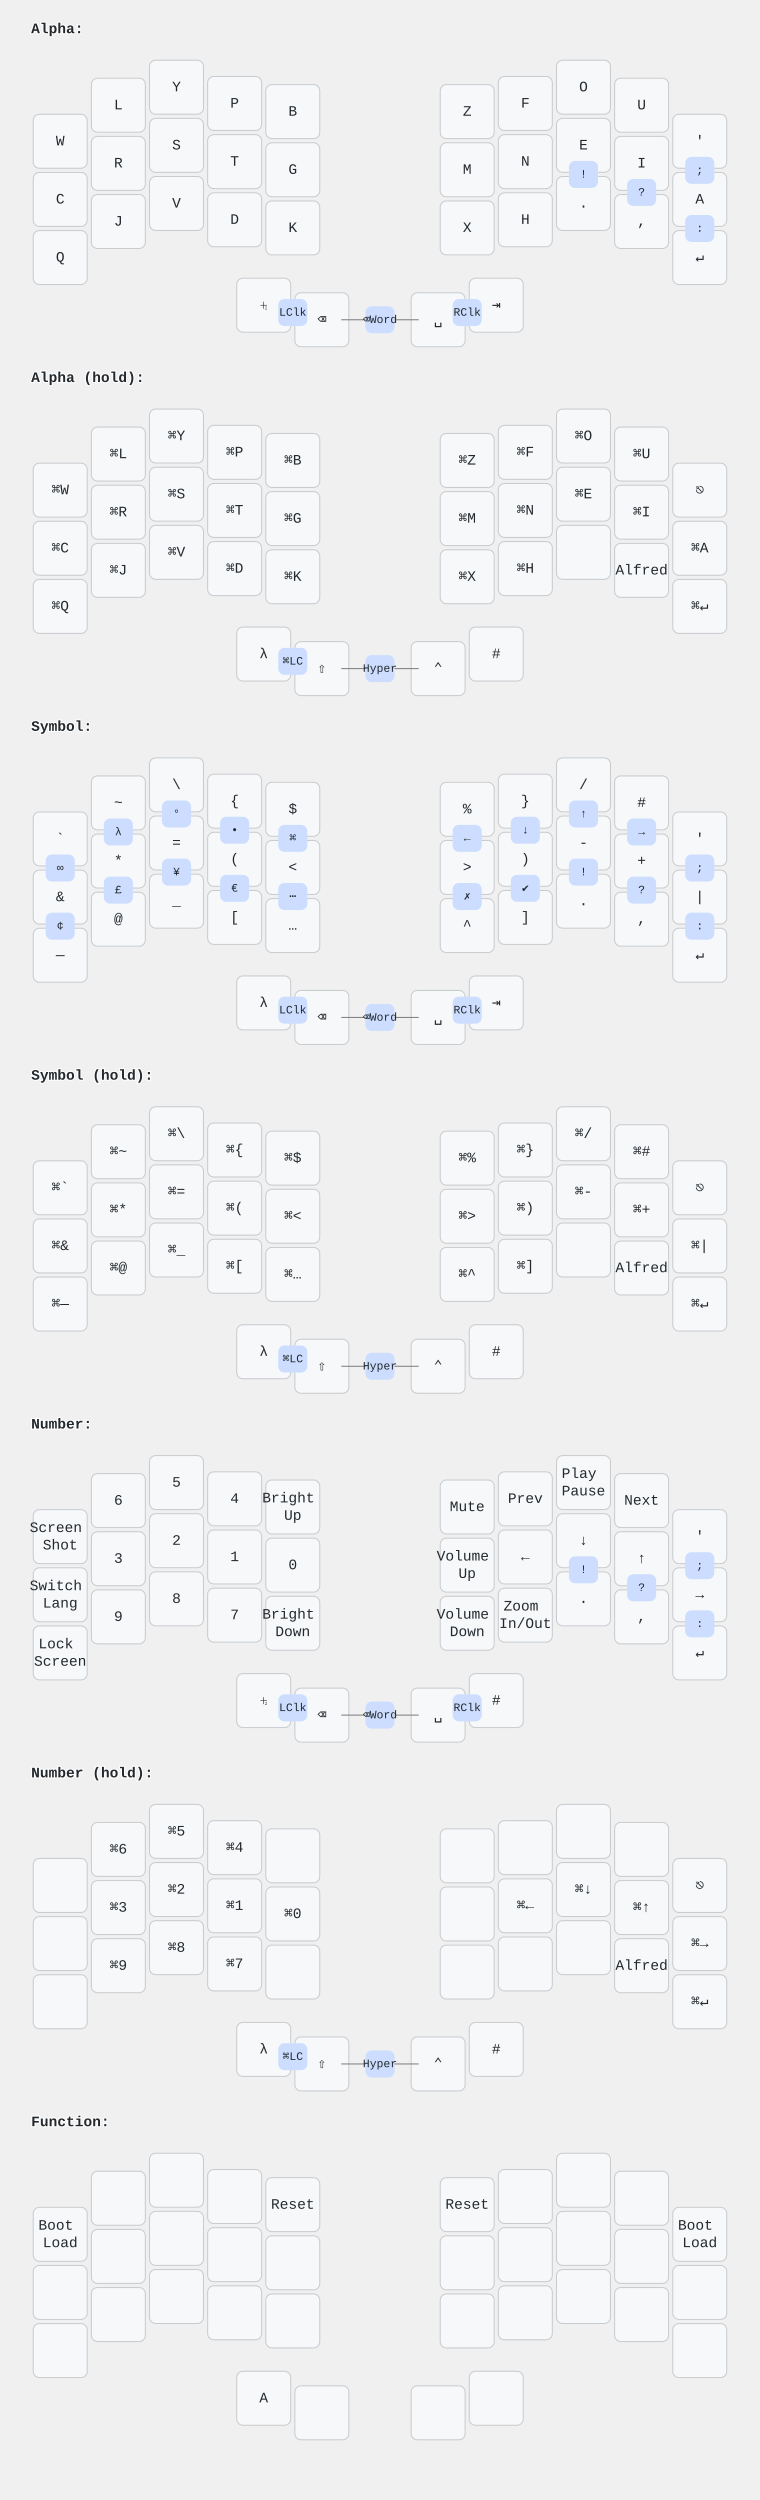
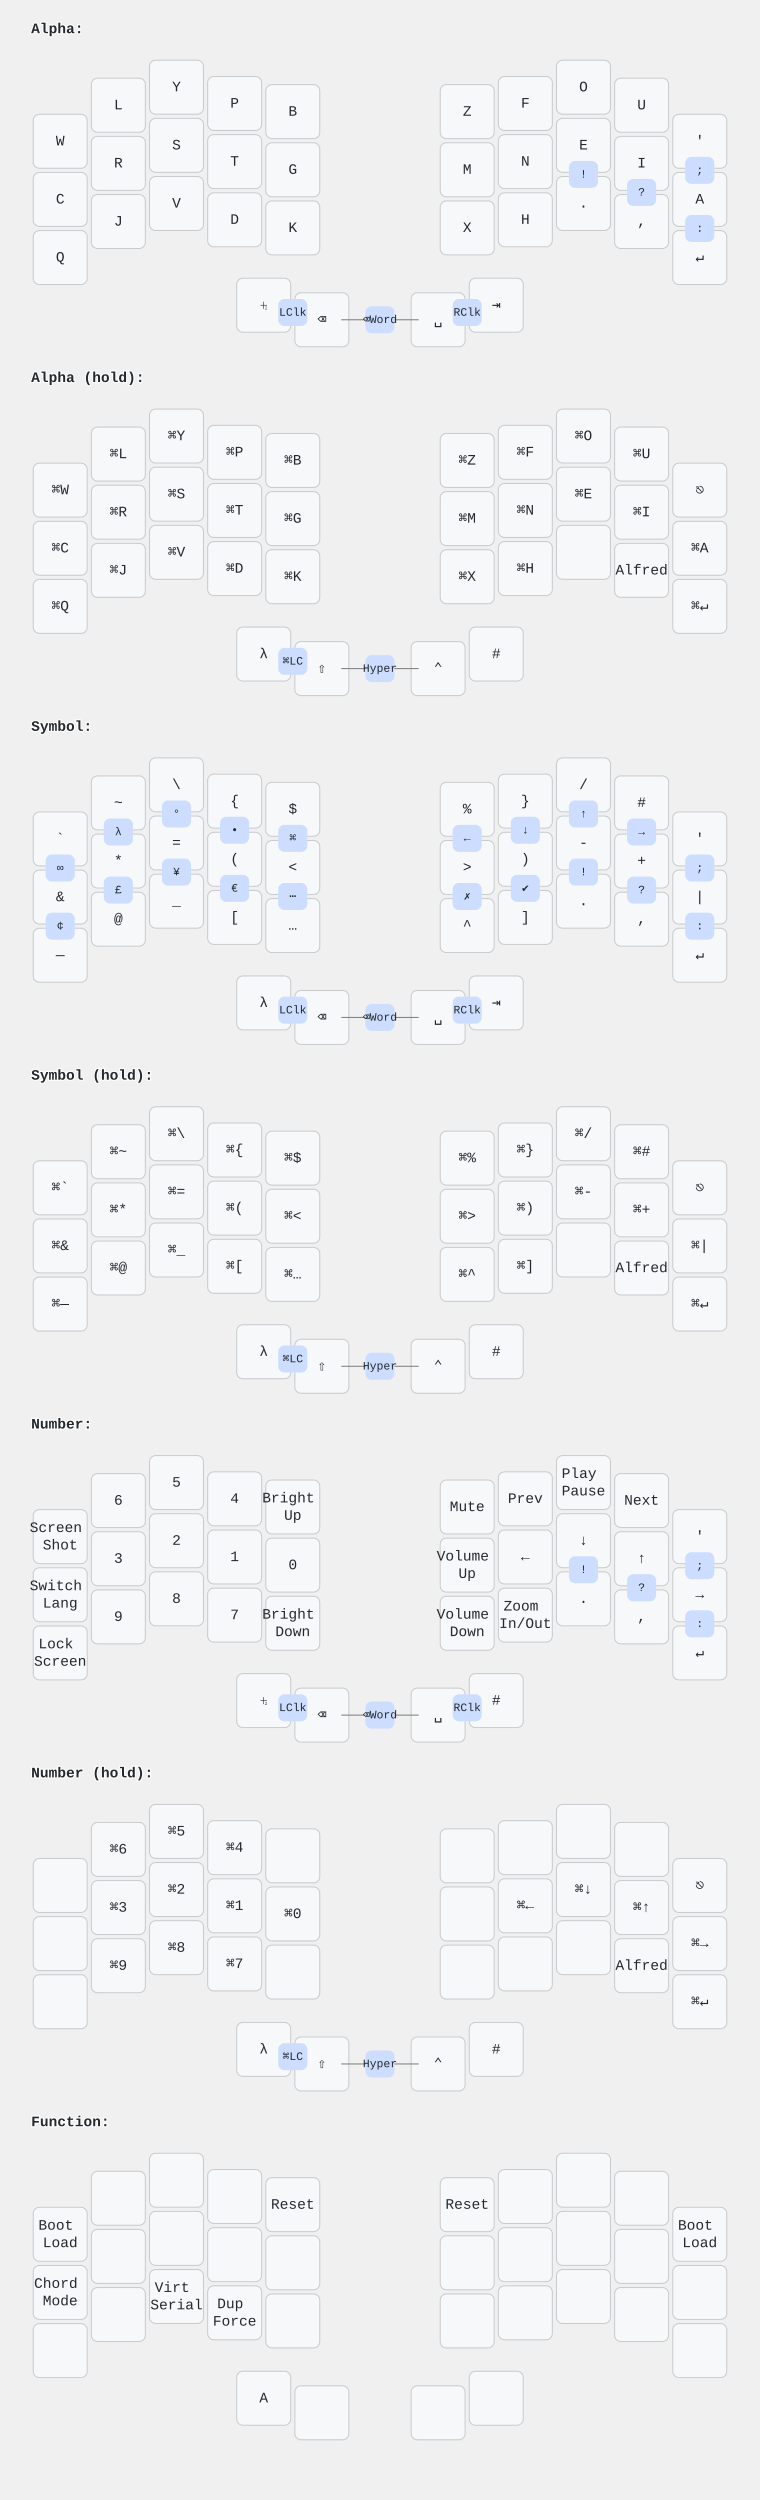
<svg xmlns="http://www.w3.org/2000/svg" width="732.0" height="2408.0" viewBox="0 0 732.0 2408.0" class="keymap">
  <style>/* inherit to force styles through use tags*/
svg path {
    fill: inherit;
}
/* font and background color specifications */
svg.keymap {
    font-family: SFMono-Regular,Consolas,Liberation Mono,Menlo,monospace;
    font-size: 14px;
    font-kerning: normal;
    text-rendering: optimizeLegibility;
    fill: #24292e;
}

/* default key styling */
rect.key {
    fill: #f6f8fa;
    stroke: #c9cccf;
    stroke-width: 1;
}

/* color accent for combo boxes */
rect.combo {
    fill: #cdf;
}

/* color accent for held keys */
rect.held, rect.combo.held {
    fill: #fdd;
}

/* color accent for ghost (optional) keys */
rect.ghost, rect.combo.ghost {
    fill: #ddd;
}

text {
    text-anchor: middle;
    dominant-baseline: middle;
}

/* styling for layer labels */
text.label {
    font-weight: bold;
    text-anchor: start;
    stroke: white;
    stroke-width: 2;
    paint-order: stroke;
}

/* styling for combo tap, and key hold/shifted label text */
text.combo, text.hold, text.shifted {
    font-size: 11px;
}

text.hold {
    text-anchor: middle;
    dominant-baseline: auto;
}

text.shifted {
    text-anchor: middle;
    dominant-baseline: hanging;
}

/* styling for hold/shifted label text in combo box */
text.combo.hold, text.combo.shifted {
    font-size: 8px;
}

/* lighter symbol for transparent keys */
text.trans {
    fill: #7b7e81;
}

/* styling for combo dendrons */
path.combo {
    stroke-width: 1;
    stroke: gray;
    fill: none;
}

/* Start Tabler Icons Cleanup */
/* cannot use height/width with glyphs */
.icon-tabler &gt; path {
    fill: inherit;
    stroke: inherit;
}
/* hide tabler's default box */
.icon-tabler &gt; path[stroke="none"][fill="none"] {
    visibility: collapse;
}
/* End Tabler Icons Cleanup */
</style>
  <g class="layer-Alpha">
    <text x="30.0" y="28.0" class="label">Alpha:</text>
    <rect rx="6.0" ry="6.0" x="32.0" y="110.08" width="52.0" height="52.0" class="key" />
    <text x="58.0" y="136.08" class="tap">W</text>
    <rect rx="6.0" ry="6.0" x="88.0" y="75.36" width="52.0" height="52.0" class="key" />
    <text x="114.0" y="101.36" class="tap">L</text>
    <rect rx="6.0" ry="6.0" x="144.0" y="58.0" width="52.0" height="52.0" class="key" />
    <text x="170.0" y="84.0" class="tap">Y</text>
    <rect rx="6.0" ry="6.0" x="200.0" y="73.68" width="52.0" height="52.0" class="key" />
    <text x="226.0" y="99.68" class="tap">P</text>
    <rect rx="6.0" ry="6.0" x="256.0" y="81.52" width="52.0" height="52.0" class="key" />
    <text x="282.0" y="107.52" class="tap">B</text>
    <rect rx="6.0" ry="6.0" x="424.0" y="81.52" width="52.0" height="52.0" class="key" />
    <text x="450.0" y="107.52" class="tap">Z</text>
    <rect rx="6.0" ry="6.0" x="480.0" y="73.68" width="52.0" height="52.0" class="key" />
    <text x="506.0" y="99.68" class="tap">F</text>
    <rect rx="6.0" ry="6.0" x="536.0" y="58.0" width="52.0" height="52.0" class="key" />
    <text x="562.0" y="84.0" class="tap">O</text>
    <rect rx="6.0" ry="6.0" x="592.0" y="75.36" width="52.0" height="52.0" class="key" />
    <text x="618.0" y="101.36" class="tap">U</text>
    <rect rx="6.0" ry="6.0" x="648.0" y="110.08" width="52.0" height="52.0" class="key" />
    <text x="674.0" y="136.08" class="tap">'</text>
    <rect rx="6.0" ry="6.0" x="32.0" y="166.08" width="52.0" height="52.0" class="key" />
    <text x="58.0" y="192.08" class="tap">C</text>
    <rect rx="6.0" ry="6.0" x="88.0" y="131.36" width="52.0" height="52.0" class="key" />
    <text x="114.0" y="157.36" class="tap">R</text>
    <rect rx="6.0" ry="6.0" x="144.0" y="114.0" width="52.0" height="52.0" class="key" />
    <text x="170.0" y="140.0" class="tap">S</text>
    <rect rx="6.0" ry="6.0" x="200.0" y="129.68" width="52.0" height="52.0" class="key" />
    <text x="226.0" y="155.68" class="tap">T</text>
    <rect rx="6.0" ry="6.0" x="256.0" y="137.52" width="52.0" height="52.0" class="key" />
    <text x="282.0" y="163.52" class="tap">G</text>
    <rect rx="6.0" ry="6.0" x="424.0" y="137.52" width="52.0" height="52.0" class="key" />
    <text x="450.0" y="163.52" class="tap">M</text>
    <rect rx="6.0" ry="6.0" x="480.0" y="129.68" width="52.0" height="52.0" class="key" />
    <text x="506.0" y="155.68" class="tap">N</text>
    <rect rx="6.0" ry="6.0" x="536.0" y="114.0" width="52.0" height="52.0" class="key" />
    <text x="562.0" y="140.0" class="tap">E</text>
    <rect rx="6.0" ry="6.0" x="592.0" y="131.36" width="52.0" height="52.0" class="key" />
    <text x="618.0" y="157.36" class="tap">I</text>
    <rect rx="6.0" ry="6.0" x="648.0" y="166.08" width="52.0" height="52.0" class="key" />
    <text x="674.0" y="192.08" class="tap">A</text>
    <rect rx="6.0" ry="6.0" x="32.0" y="222.08" width="52.0" height="52.0" class="key" />
    <text x="58.0" y="248.08" class="tap">Q</text>
    <rect rx="6.0" ry="6.0" x="88.0" y="187.36" width="52.0" height="52.0" class="key" />
    <text x="114.0" y="213.36" class="tap">J</text>
    <rect rx="6.0" ry="6.0" x="144.0" y="170.0" width="52.0" height="52.0" class="key" />
    <text x="170.0" y="196.0" class="tap">V</text>
    <rect rx="6.0" ry="6.0" x="200.0" y="185.68" width="52.0" height="52.0" class="key" />
    <text x="226.0" y="211.68" class="tap">D</text>
    <rect rx="6.0" ry="6.0" x="256.0" y="193.52" width="52.0" height="52.0" class="key" />
    <text x="282.0" y="219.52" class="tap">K</text>
    <rect rx="6.0" ry="6.0" x="424.0" y="193.52" width="52.0" height="52.0" class="key" />
    <text x="450.0" y="219.52" class="tap">X</text>
    <rect rx="6.0" ry="6.0" x="480.0" y="185.68" width="52.0" height="52.0" class="key" />
    <text x="506.0" y="211.68" class="tap">H</text>
    <rect rx="6.0" ry="6.0" x="536.0" y="170.0" width="52.0" height="52.0" class="key" />
    <text x="562.0" y="196.0" class="tap">.</text>
    <rect rx="6.0" ry="6.0" x="592.0" y="187.36" width="52.0" height="52.0" class="key" />
    <text x="618.0" y="213.36" class="tap">,</text>
    <rect rx="6.0" ry="6.0" x="648.0" y="222.08" width="52.0" height="52.0" class="key" />
    <text x="674.0" y="248.08" class="tap">↵</text>
    <rect rx="6.0" ry="6.0" x="228.0" y="268.0" width="52.0" height="52.0" class="key" />
    <text x="254.0" y="294.0" class="tap">⨧</text>
    <rect rx="6.0" ry="6.0" x="284.0" y="282.0" width="52.0" height="52.0" class="key" />
    <text x="310.0" y="308.0" class="tap">⌫</text>
    <rect rx="6.0" ry="6.0" x="396.0" y="282.0" width="52.0" height="52.0" class="key" />
    <text x="422.0" y="308.0" class="tap">␣</text>
    <rect rx="6.0" ry="6.0" x="452.0" y="268.0" width="52.0" height="52.0" class="key" />
    <text x="478.0" y="294.0" class="tap">⇥</text>
    <path d="M366.0,308.0 l-37.333,0.0" class="combo" />
    <path d="M366.0,308.0 l37.333,0.0" class="combo" />
    <rect rx="6.0" ry="6.0" x="352.0" y="295.0" width="28.0" height="26.0" class="combo" />
    <text x="366.0" y="308.0" class="combo tap">⌫Word</text>
    <rect rx="6.0" ry="6.0" x="268.0" y="288.0" width="28.0" height="26.0" class="combo" />
    <text x="282.0" y="301.0" class="combo tap">LClk</text>
    <rect rx="6.0" ry="6.0" x="436.0" y="288.0" width="28.0" height="26.0" class="combo" />
    <text x="450.0" y="301.0" class="combo tap">RClk</text>
    <rect rx="6.0" ry="6.0" x="548.0" y="155.0" width="28.0" height="26.0" class="combo" />
    <text x="562.0" y="168.0" class="combo tap">!</text>
    <rect rx="6.0" ry="6.0" x="604.0" y="172.36" width="28.0" height="26.0" class="combo" />
    <text x="618.0" y="185.36" class="combo tap">?</text>
    <rect rx="6.0" ry="6.0" x="660.0" y="207.08" width="28.0" height="26.0" class="combo" />
    <text x="674.0" y="220.08" class="combo tap">:</text>
    <rect rx="6.0" ry="6.0" x="660.0" y="151.08" width="28.0" height="26.0" class="combo" />
    <text x="674.0" y="164.08" class="combo tap">;</text>
  </g>
  <g class="layer-Alpha (hold)">
    <text x="30.0" y="364.0" class="label">Alpha (hold):</text>
    <rect rx="6.0" ry="6.0" x="32.0" y="446.08" width="52.0" height="52.0" class="key" />
    <text x="58.0" y="472.08" class="tap">⌘W</text>
    <rect rx="6.0" ry="6.0" x="88.0" y="411.36" width="52.0" height="52.0" class="key" />
    <text x="114.0" y="437.36" class="tap">⌘L</text>
    <rect rx="6.0" ry="6.0" x="144.0" y="394.0" width="52.0" height="52.0" class="key" />
    <text x="170.0" y="420.0" class="tap">⌘Y</text>
    <rect rx="6.0" ry="6.0" x="200.0" y="409.68" width="52.0" height="52.0" class="key" />
    <text x="226.0" y="435.68" class="tap">⌘P</text>
    <rect rx="6.0" ry="6.0" x="256.0" y="417.52" width="52.0" height="52.0" class="key" />
    <text x="282.0" y="443.52" class="tap">⌘B</text>
    <rect rx="6.0" ry="6.0" x="424.0" y="417.52" width="52.0" height="52.0" class="key" />
    <text x="450.0" y="443.52" class="tap">⌘Z</text>
    <rect rx="6.0" ry="6.0" x="480.0" y="409.68" width="52.0" height="52.0" class="key" />
    <text x="506.0" y="435.68" class="tap">⌘F</text>
    <rect rx="6.0" ry="6.0" x="536.0" y="394.0" width="52.0" height="52.0" class="key" />
    <text x="562.0" y="420.0" class="tap">⌘O</text>
    <rect rx="6.0" ry="6.0" x="592.0" y="411.36" width="52.0" height="52.0" class="key" />
    <text x="618.0" y="437.36" class="tap">⌘U</text>
    <rect rx="6.0" ry="6.0" x="648.0" y="446.08" width="52.0" height="52.0" class="key" />
    <text x="674.0" y="472.08" class="tap">⎋</text>
    <rect rx="6.0" ry="6.0" x="32.0" y="502.08" width="52.0" height="52.0" class="key" />
    <text x="58.0" y="528.08" class="tap">⌘C</text>
    <rect rx="6.0" ry="6.0" x="88.0" y="467.36" width="52.0" height="52.0" class="key" />
    <text x="114.0" y="493.36" class="tap">⌘R</text>
    <rect rx="6.0" ry="6.0" x="144.0" y="450.0" width="52.0" height="52.0" class="key" />
    <text x="170.0" y="476.0" class="tap">⌘S</text>
    <rect rx="6.0" ry="6.0" x="200.0" y="465.68" width="52.0" height="52.0" class="key" />
    <text x="226.0" y="491.68" class="tap">⌘T</text>
    <rect rx="6.0" ry="6.0" x="256.0" y="473.52" width="52.0" height="52.0" class="key" />
    <text x="282.0" y="499.52" class="tap">⌘G</text>
    <rect rx="6.0" ry="6.0" x="424.0" y="473.52" width="52.0" height="52.0" class="key" />
    <text x="450.0" y="499.52" class="tap">⌘M</text>
    <rect rx="6.0" ry="6.0" x="480.0" y="465.68" width="52.0" height="52.0" class="key" />
    <text x="506.0" y="491.68" class="tap">⌘N</text>
    <rect rx="6.0" ry="6.0" x="536.0" y="450.0" width="52.0" height="52.0" class="key" />
    <text x="562.0" y="476.0" class="tap">⌘E</text>
    <rect rx="6.0" ry="6.0" x="592.0" y="467.36" width="52.0" height="52.0" class="key" />
    <text x="618.0" y="493.36" class="tap">⌘I</text>
    <rect rx="6.0" ry="6.0" x="648.0" y="502.08" width="52.0" height="52.0" class="key" />
    <text x="674.0" y="528.08" class="tap">⌘A</text>
    <rect rx="6.0" ry="6.0" x="32.0" y="558.08" width="52.0" height="52.0" class="key" />
    <text x="58.0" y="584.08" class="tap">⌘Q</text>
    <rect rx="6.0" ry="6.0" x="88.0" y="523.36" width="52.0" height="52.0" class="key" />
    <text x="114.0" y="549.36" class="tap">⌘J</text>
    <rect rx="6.0" ry="6.0" x="144.0" y="506.0" width="52.0" height="52.0" class="key" />
    <text x="170.0" y="532.0" class="tap">⌘V</text>
    <rect rx="6.0" ry="6.0" x="200.0" y="521.68" width="52.0" height="52.0" class="key" />
    <text x="226.0" y="547.68" class="tap">⌘D</text>
    <rect rx="6.0" ry="6.0" x="256.0" y="529.52" width="52.0" height="52.0" class="key" />
    <text x="282.0" y="555.52" class="tap">⌘K</text>
    <rect rx="6.0" ry="6.0" x="424.0" y="529.52" width="52.0" height="52.0" class="key" />
    <text x="450.0" y="555.52" class="tap">⌘X</text>
    <rect rx="6.0" ry="6.0" x="480.0" y="521.68" width="52.0" height="52.0" class="key" />
    <text x="506.0" y="547.68" class="tap">⌘H</text>
    <rect rx="6.0" ry="6.0" x="536.0" y="506.0" width="52.0" height="52.0" class="key" />
    <rect rx="6.0" ry="6.0" x="592.0" y="523.36" width="52.0" height="52.0" class="key" />
    <text x="618.0" y="549.36" class="tap">Alfred</text>
    <rect rx="6.0" ry="6.0" x="648.0" y="558.08" width="52.0" height="52.0" class="key" />
    <text x="674.0" y="584.08" class="tap">⌘↵</text>
    <rect rx="6.0" ry="6.0" x="228.0" y="604.0" width="52.0" height="52.0" class="key" />
    <text x="254.0" y="630.0" class="tap">λ</text>
    <rect rx="6.0" ry="6.0" x="284.0" y="618.0" width="52.0" height="52.0" class="key" />
    <text x="310.0" y="644.0" class="tap">⇧</text>
    <rect rx="6.0" ry="6.0" x="396.0" y="618.0" width="52.0" height="52.0" class="key" />
    <text x="422.0" y="644.0" class="tap">⌃</text>
    <rect rx="6.0" ry="6.0" x="452.0" y="604.0" width="52.0" height="52.0" class="key" />
    <text x="478.0" y="630.0" class="tap">#</text>
    <path d="M366.0,644.0 l-37.333,0.0" class="combo" />
    <path d="M366.0,644.0 l37.333,0.0" class="combo" />
    <rect rx="6.0" ry="6.0" x="352.0" y="631.0" width="28.0" height="26.0" class="combo" />
    <text x="366.0" y="644.0" class="combo tap">Hyper</text>
    <rect rx="6.0" ry="6.0" x="268.0" y="624.0" width="28.0" height="26.0" class="combo" />
    <text x="282.0" y="637.0" class="combo tap">⌘LC</text>
  </g>
  <g class="layer-Symbol">
    <text x="30.0" y="700.0" class="label">Symbol:</text>
    <rect rx="6.0" ry="6.0" x="32.0" y="782.08" width="52.0" height="52.0" class="key" />
    <text x="58.0" y="808.08" class="tap">`</text>
    <rect rx="6.0" ry="6.0" x="88.0" y="747.36" width="52.0" height="52.0" class="key" />
    <text x="114.0" y="773.36" class="tap">~</text>
    <rect rx="6.0" ry="6.0" x="144.0" y="730.0" width="52.0" height="52.0" class="key" />
    <text x="170.0" y="756.0" class="tap">\</text>
    <rect rx="6.0" ry="6.0" x="200.0" y="745.68" width="52.0" height="52.0" class="key" />
    <text x="226.0" y="771.68" class="tap">{</text>
    <rect rx="6.0" ry="6.0" x="256.0" y="753.52" width="52.0" height="52.0" class="key" />
    <text x="282.0" y="779.52" class="tap">$</text>
    <rect rx="6.0" ry="6.0" x="424.0" y="753.52" width="52.0" height="52.0" class="key" />
    <text x="450.0" y="779.52" class="tap">%</text>
    <rect rx="6.0" ry="6.0" x="480.0" y="745.68" width="52.0" height="52.0" class="key" />
    <text x="506.0" y="771.68" class="tap">}</text>
    <rect rx="6.0" ry="6.0" x="536.0" y="730.0" width="52.0" height="52.0" class="key" />
    <text x="562.0" y="756.0" class="tap">/</text>
    <rect rx="6.0" ry="6.0" x="592.0" y="747.36" width="52.0" height="52.0" class="key" />
    <text x="618.0" y="773.36" class="tap">#</text>
    <rect rx="6.0" ry="6.0" x="648.0" y="782.08" width="52.0" height="52.0" class="key" />
    <text x="674.0" y="808.08" class="tap">'</text>
    <rect rx="6.0" ry="6.0" x="32.0" y="838.08" width="52.0" height="52.0" class="key" />
    <text x="58.0" y="864.08" class="tap">&amp;</text>
    <rect rx="6.0" ry="6.0" x="88.0" y="803.36" width="52.0" height="52.0" class="key" />
    <text x="114.0" y="829.36" class="tap">*</text>
    <rect rx="6.0" ry="6.0" x="144.0" y="786.0" width="52.0" height="52.0" class="key" />
    <text x="170.0" y="812.0" class="tap">=</text>
    <rect rx="6.0" ry="6.0" x="200.0" y="801.68" width="52.0" height="52.0" class="key" />
    <text x="226.0" y="827.68" class="tap">(</text>
    <rect rx="6.0" ry="6.0" x="256.0" y="809.52" width="52.0" height="52.0" class="key" />
    <text x="282.0" y="835.52" class="tap">&lt;</text>
    <rect rx="6.0" ry="6.0" x="424.0" y="809.52" width="52.0" height="52.0" class="key" />
    <text x="450.0" y="835.52" class="tap">&gt;</text>
    <rect rx="6.0" ry="6.0" x="480.0" y="801.68" width="52.0" height="52.0" class="key" />
    <text x="506.0" y="827.68" class="tap">)</text>
    <rect rx="6.0" ry="6.0" x="536.0" y="786.0" width="52.0" height="52.0" class="key" />
    <text x="562.0" y="812.0" class="tap">-</text>
    <rect rx="6.0" ry="6.0" x="592.0" y="803.36" width="52.0" height="52.0" class="key" />
    <text x="618.0" y="829.36" class="tap">+</text>
    <rect rx="6.0" ry="6.0" x="648.0" y="838.08" width="52.0" height="52.0" class="key" />
    <text x="674.0" y="864.08" class="tap">|</text>
    <rect rx="6.0" ry="6.0" x="32.0" y="894.08" width="52.0" height="52.0" class="key" />
    <text x="58.0" y="920.08" class="tap">—</text>
    <rect rx="6.0" ry="6.0" x="88.0" y="859.36" width="52.0" height="52.0" class="key" />
    <text x="114.0" y="885.36" class="tap">@</text>
    <rect rx="6.0" ry="6.0" x="144.0" y="842.0" width="52.0" height="52.0" class="key" />
    <text x="170.0" y="868.0" class="tap">_</text>
    <rect rx="6.0" ry="6.0" x="200.0" y="857.68" width="52.0" height="52.0" class="key" />
    <text x="226.0" y="883.68" class="tap">[</text>
    <rect rx="6.0" ry="6.0" x="256.0" y="865.52" width="52.0" height="52.0" class="key" />
    <text x="282.0" y="891.52" class="tap">…</text>
    <rect rx="6.0" ry="6.0" x="424.0" y="865.52" width="52.0" height="52.0" class="key" />
    <text x="450.0" y="891.52" class="tap">^</text>
    <rect rx="6.0" ry="6.0" x="480.0" y="857.68" width="52.0" height="52.0" class="key" />
    <text x="506.0" y="883.68" class="tap">]</text>
    <rect rx="6.0" ry="6.0" x="536.0" y="842.0" width="52.0" height="52.0" class="key" />
    <text x="562.0" y="868.0" class="tap">.</text>
    <rect rx="6.0" ry="6.0" x="592.0" y="859.36" width="52.0" height="52.0" class="key" />
    <text x="618.0" y="885.36" class="tap">,</text>
    <rect rx="6.0" ry="6.0" x="648.0" y="894.08" width="52.0" height="52.0" class="key" />
    <text x="674.0" y="920.08" class="tap">↵</text>
    <rect rx="6.0" ry="6.0" x="228.0" y="940.0" width="52.0" height="52.0" class="key" />
    <text x="254.0" y="966.0" class="tap">λ</text>
    <rect rx="6.0" ry="6.0" x="284.0" y="954.0" width="52.0" height="52.0" class="key" />
    <text x="310.0" y="980.0" class="tap">⌫</text>
    <rect rx="6.0" ry="6.0" x="396.0" y="954.0" width="52.0" height="52.0" class="key" />
    <text x="422.0" y="980.0" class="tap">␣</text>
    <rect rx="6.0" ry="6.0" x="452.0" y="940.0" width="52.0" height="52.0" class="key" />
    <text x="478.0" y="966.0" class="tap">⇥</text>
    <path d="M366.0,980.0 l-37.333,0.0" class="combo" />
    <path d="M366.0,980.0 l37.333,0.0" class="combo" />
    <rect rx="6.0" ry="6.0" x="352.0" y="967.0" width="28.0" height="26.0" class="combo" />
    <text x="366.0" y="980.0" class="combo tap">⌫Word</text>
    <rect rx="6.0" ry="6.0" x="268.0" y="960.0" width="28.0" height="26.0" class="combo" />
    <text x="282.0" y="973.0" class="combo tap">LClk</text>
    <rect rx="6.0" ry="6.0" x="436.0" y="960.0" width="28.0" height="26.0" class="combo" />
    <text x="450.0" y="973.0" class="combo tap">RClk</text>
    <rect rx="6.0" ry="6.0" x="548.0" y="827.0" width="28.0" height="26.0" class="combo" />
    <text x="562.0" y="840.0" class="combo tap">!</text>
    <rect rx="6.0" ry="6.0" x="604.0" y="844.36" width="28.0" height="26.0" class="combo" />
    <text x="618.0" y="857.36" class="combo tap">?</text>
    <rect rx="6.0" ry="6.0" x="660.0" y="879.08" width="28.0" height="26.0" class="combo" />
    <text x="674.0" y="892.08" class="combo tap">:</text>
    <rect rx="6.0" ry="6.0" x="660.0" y="823.08" width="28.0" height="26.0" class="combo" />
    <text x="674.0" y="836.08" class="combo tap">;</text>
    <rect rx="6.0" ry="6.0" x="44.0" y="879.08" width="28.0" height="26.0" class="combo" />
    <text x="58.0" y="892.08" class="combo tap">¢</text>
    <rect rx="6.0" ry="6.0" x="100.0" y="844.36" width="28.0" height="26.0" class="combo" />
    <text x="114.0" y="857.36" class="combo tap">£</text>
    <rect rx="6.0" ry="6.0" x="156.0" y="827.0" width="28.0" height="26.0" class="combo" />
    <text x="170.0" y="840.0" class="combo tap">¥</text>
    <rect rx="6.0" ry="6.0" x="212.0" y="842.68" width="28.0" height="26.0" class="combo" />
    <text x="226.0" y="855.68" class="combo tap">€</text>
    <rect rx="6.0" ry="6.0" x="268.0" y="850.52" width="28.0" height="26.0" class="combo" />
    <text x="282.0" y="863.52" class="combo tap">⋯</text>
    <rect rx="6.0" ry="6.0" x="212.0" y="786.68" width="28.0" height="26.0" class="combo" />
    <text x="226.0" y="799.68" class="combo tap">•</text>
    <rect rx="6.0" ry="6.0" x="156.0" y="771.0" width="28.0" height="26.0" class="combo" />
    <text x="170.0" y="784.0" class="combo tap">°</text>
    <rect rx="6.0" ry="6.0" x="44.0" y="823.08" width="28.0" height="26.0" class="combo" />
    <text x="58.0" y="836.08" class="combo tap">∞</text>
    <rect rx="6.0" ry="6.0" x="100.0" y="788.36" width="28.0" height="26.0" class="combo" />
    <text x="114.0" y="801.36" class="combo tap">λ</text>
    <rect rx="6.0" ry="6.0" x="268.0" y="794.52" width="28.0" height="26.0" class="combo" />
    <text x="282.0" y="807.52" class="combo tap">⌘</text>
    <rect rx="6.0" ry="6.0" x="436.0" y="850.52" width="28.0" height="26.0" class="combo" />
    <text x="450.0" y="863.52" class="combo tap">✗</text>
    <rect rx="6.0" ry="6.0" x="492.0" y="842.68" width="28.0" height="26.0" class="combo" />
    <text x="506.0" y="855.68" class="combo tap">✔</text>
    <rect rx="6.0" ry="6.0" x="436.0" y="794.52" width="28.0" height="26.0" class="combo" />
    <text x="450.0" y="807.52" class="combo tap">←</text>
    <rect rx="6.0" ry="6.0" x="492.0" y="786.68" width="28.0" height="26.0" class="combo" />
    <text x="506.0" y="799.68" class="combo tap">↓</text>
    <rect rx="6.0" ry="6.0" x="548.0" y="771.0" width="28.0" height="26.0" class="combo" />
    <text x="562.0" y="784.0" class="combo tap">↑</text>
    <rect rx="6.0" ry="6.0" x="604.0" y="788.36" width="28.0" height="26.0" class="combo" />
    <text x="618.0" y="801.36" class="combo tap">→</text>
  </g>
  <g class="layer-Symbol (hold)">
    <text x="30.0" y="1036.0" class="label">Symbol (hold):</text>
    <rect rx="6.0" ry="6.0" x="32.0" y="1118.08" width="52.0" height="52.0" class="key" />
    <text x="58.0" y="1144.08" class="tap">⌘`</text>
    <rect rx="6.0" ry="6.0" x="88.0" y="1083.36" width="52.0" height="52.0" class="key" />
    <text x="114.0" y="1109.36" class="tap">⌘~</text>
    <rect rx="6.0" ry="6.0" x="144.0" y="1066.0" width="52.0" height="52.0" class="key" />
    <text x="170.0" y="1092.0" class="tap">⌘\</text>
    <rect rx="6.0" ry="6.0" x="200.0" y="1081.68" width="52.0" height="52.0" class="key" />
    <text x="226.0" y="1107.68" class="tap">⌘{</text>
    <rect rx="6.0" ry="6.0" x="256.0" y="1089.52" width="52.0" height="52.0" class="key" />
    <text x="282.0" y="1115.52" class="tap">⌘$</text>
    <rect rx="6.0" ry="6.0" x="424.0" y="1089.52" width="52.0" height="52.0" class="key" />
    <text x="450.0" y="1115.52" class="tap">⌘%</text>
    <rect rx="6.0" ry="6.0" x="480.0" y="1081.68" width="52.0" height="52.0" class="key" />
    <text x="506.0" y="1107.68" class="tap">⌘}</text>
    <rect rx="6.0" ry="6.0" x="536.0" y="1066.0" width="52.0" height="52.0" class="key" />
    <text x="562.0" y="1092.0" class="tap">⌘/</text>
    <rect rx="6.0" ry="6.0" x="592.0" y="1083.36" width="52.0" height="52.0" class="key" />
    <text x="618.0" y="1109.36" class="tap">⌘#</text>
    <rect rx="6.0" ry="6.0" x="648.0" y="1118.08" width="52.0" height="52.0" class="key" />
    <text x="674.0" y="1144.08" class="tap">⎋</text>
    <rect rx="6.0" ry="6.0" x="32.0" y="1174.08" width="52.0" height="52.0" class="key" />
    <text x="58.0" y="1200.08" class="tap">⌘&amp;</text>
    <rect rx="6.0" ry="6.0" x="88.0" y="1139.36" width="52.0" height="52.0" class="key" />
    <text x="114.0" y="1165.36" class="tap">⌘*</text>
    <rect rx="6.0" ry="6.0" x="144.0" y="1122.0" width="52.0" height="52.0" class="key" />
    <text x="170.0" y="1148.0" class="tap">⌘=</text>
    <rect rx="6.0" ry="6.0" x="200.0" y="1137.68" width="52.0" height="52.0" class="key" />
    <text x="226.0" y="1163.68" class="tap">⌘(</text>
    <rect rx="6.0" ry="6.0" x="256.0" y="1145.52" width="52.0" height="52.0" class="key" />
    <text x="282.0" y="1171.52" class="tap">⌘&lt;</text>
    <rect rx="6.0" ry="6.0" x="424.0" y="1145.52" width="52.0" height="52.0" class="key" />
    <text x="450.0" y="1171.52" class="tap">⌘&gt;</text>
    <rect rx="6.0" ry="6.0" x="480.0" y="1137.68" width="52.0" height="52.0" class="key" />
    <text x="506.0" y="1163.68" class="tap">⌘)</text>
    <rect rx="6.0" ry="6.0" x="536.0" y="1122.0" width="52.0" height="52.0" class="key" />
    <text x="562.0" y="1148.0" class="tap">⌘-</text>
    <rect rx="6.0" ry="6.0" x="592.0" y="1139.36" width="52.0" height="52.0" class="key" />
    <text x="618.0" y="1165.36" class="tap">⌘+</text>
    <rect rx="6.0" ry="6.0" x="648.0" y="1174.08" width="52.0" height="52.0" class="key" />
    <text x="674.0" y="1200.08" class="tap">⌘|</text>
    <rect rx="6.0" ry="6.0" x="32.0" y="1230.08" width="52.0" height="52.0" class="key" />
    <text x="58.0" y="1256.08" class="tap">⌘—</text>
    <rect rx="6.0" ry="6.0" x="88.0" y="1195.36" width="52.0" height="52.0" class="key" />
    <text x="114.0" y="1221.36" class="tap">⌘@</text>
    <rect rx="6.0" ry="6.0" x="144.0" y="1178.0" width="52.0" height="52.0" class="key" />
    <text x="170.0" y="1204.0" class="tap">⌘_</text>
    <rect rx="6.0" ry="6.0" x="200.0" y="1193.68" width="52.0" height="52.0" class="key" />
    <text x="226.0" y="1219.68" class="tap">⌘[</text>
    <rect rx="6.0" ry="6.0" x="256.0" y="1201.52" width="52.0" height="52.0" class="key" />
    <text x="282.0" y="1227.52" class="tap">⌘…</text>
    <rect rx="6.0" ry="6.0" x="424.0" y="1201.52" width="52.0" height="52.0" class="key" />
    <text x="450.0" y="1227.52" class="tap">⌘^</text>
    <rect rx="6.0" ry="6.0" x="480.0" y="1193.68" width="52.0" height="52.0" class="key" />
    <text x="506.0" y="1219.68" class="tap">⌘]</text>
    <rect rx="6.0" ry="6.0" x="536.0" y="1178.0" width="52.0" height="52.0" class="key" />
    <rect rx="6.0" ry="6.0" x="592.0" y="1195.36" width="52.0" height="52.0" class="key" />
    <text x="618.0" y="1221.36" class="tap">Alfred</text>
    <rect rx="6.0" ry="6.0" x="648.0" y="1230.08" width="52.0" height="52.0" class="key" />
    <text x="674.0" y="1256.08" class="tap">⌘↵</text>
    <rect rx="6.0" ry="6.0" x="228.0" y="1276.0" width="52.0" height="52.0" class="key" />
    <text x="254.0" y="1302.0" class="tap">λ</text>
    <rect rx="6.0" ry="6.0" x="284.0" y="1290.0" width="52.0" height="52.0" class="key" />
    <text x="310.0" y="1316.0" class="tap">⇧</text>
    <rect rx="6.0" ry="6.0" x="396.0" y="1290.0" width="52.0" height="52.0" class="key" />
    <text x="422.0" y="1316.0" class="tap">⌃</text>
    <rect rx="6.0" ry="6.0" x="452.0" y="1276.0" width="52.0" height="52.0" class="key" />
    <text x="478.0" y="1302.0" class="tap">#</text>
    <path d="M366.0,1316.0 l-37.333,0.0" class="combo" />
    <path d="M366.0,1316.0 l37.333,0.0" class="combo" />
    <rect rx="6.0" ry="6.0" x="352.0" y="1303.0" width="28.0" height="26.0" class="combo" />
    <text x="366.0" y="1316.0" class="combo tap">Hyper</text>
    <rect rx="6.0" ry="6.0" x="268.0" y="1296.0" width="28.0" height="26.0" class="combo" />
    <text x="282.0" y="1309.0" class="combo tap">⌘LC</text>
  </g>
  <g class="layer-Number">
    <text x="30.0" y="1372.0" class="label">Number:</text>
    <rect rx="6.0" ry="6.0" x="32.0" y="1454.08" width="52.0" height="52.0" class="key" />
    <text x="58.0" y="1480.08" class="tap">
      <tspan x="58.0" dy="-0.6em">Screen</tspan>
      <tspan x="58.0" dy="1.2em">Shot</tspan>
    </text>
    <rect rx="6.0" ry="6.0" x="88.0" y="1419.36" width="52.0" height="52.0" class="key" />
    <text x="114.0" y="1445.36" class="tap">6</text>
    <rect rx="6.0" ry="6.0" x="144.0" y="1402.0" width="52.0" height="52.0" class="key" />
    <text x="170.0" y="1428.0" class="tap">5</text>
    <rect rx="6.0" ry="6.0" x="200.0" y="1417.68" width="52.0" height="52.0" class="key" />
    <text x="226.0" y="1443.68" class="tap">4</text>
    <rect rx="6.0" ry="6.0" x="256.0" y="1425.52" width="52.0" height="52.0" class="key" />
    <text x="282.0" y="1451.52" class="tap">
      <tspan x="282.0" dy="-0.6em">Bright</tspan>
      <tspan x="282.0" dy="1.2em">Up</tspan>
    </text>
    <rect rx="6.0" ry="6.0" x="424.0" y="1425.52" width="52.0" height="52.0" class="key" />
    <text x="450.0" y="1451.52" class="tap">Mute</text>
    <rect rx="6.0" ry="6.0" x="480.0" y="1417.68" width="52.0" height="52.0" class="key" />
    <text x="506.0" y="1443.68" class="tap">Prev</text>
    <rect rx="6.0" ry="6.0" x="536.0" y="1402.0" width="52.0" height="52.0" class="key" />
    <text x="562.0" y="1428.0" class="tap">
      <tspan x="562.0" dy="-0.6em">Play</tspan>
      <tspan x="562.0" dy="1.2em">Pause</tspan>
    </text>
    <rect rx="6.0" ry="6.0" x="592.0" y="1419.36" width="52.0" height="52.0" class="key" />
    <text x="618.0" y="1445.36" class="tap">Next</text>
    <rect rx="6.0" ry="6.0" x="648.0" y="1454.08" width="52.0" height="52.0" class="key" />
    <text x="674.0" y="1480.08" class="tap">'</text>
    <rect rx="6.0" ry="6.0" x="32.0" y="1510.08" width="52.0" height="52.0" class="key" />
    <text x="58.0" y="1536.08" class="tap">
      <tspan x="58.0" dy="-0.6em">Switch</tspan>
      <tspan x="58.0" dy="1.2em">Lang</tspan>
    </text>
    <rect rx="6.0" ry="6.0" x="88.0" y="1475.36" width="52.0" height="52.0" class="key" />
    <text x="114.0" y="1501.36" class="tap">3</text>
    <rect rx="6.0" ry="6.0" x="144.0" y="1458.0" width="52.0" height="52.0" class="key" />
    <text x="170.0" y="1484.0" class="tap">2</text>
    <rect rx="6.0" ry="6.0" x="200.0" y="1473.68" width="52.0" height="52.0" class="key" />
    <text x="226.0" y="1499.68" class="tap">1</text>
    <rect rx="6.0" ry="6.0" x="256.0" y="1481.52" width="52.0" height="52.0" class="key" />
    <text x="282.0" y="1507.52" class="tap">0</text>
    <rect rx="6.0" ry="6.0" x="424.0" y="1481.52" width="52.0" height="52.0" class="key" />
    <text x="450.0" y="1507.52" class="tap">
      <tspan x="450.0" dy="-0.6em">Volume</tspan>
      <tspan x="450.0" dy="1.2em">Up</tspan>
    </text>
    <rect rx="6.0" ry="6.0" x="480.0" y="1473.68" width="52.0" height="52.0" class="key" />
    <text x="506.0" y="1499.68" class="tap">←</text>
    <rect rx="6.0" ry="6.0" x="536.0" y="1458.0" width="52.0" height="52.0" class="key" />
    <text x="562.0" y="1484.0" class="tap">↓</text>
    <rect rx="6.0" ry="6.0" x="592.0" y="1475.36" width="52.0" height="52.0" class="key" />
    <text x="618.0" y="1501.36" class="tap">↑</text>
    <rect rx="6.0" ry="6.0" x="648.0" y="1510.08" width="52.0" height="52.0" class="key" />
    <text x="674.0" y="1536.08" class="tap">→</text>
    <rect rx="6.0" ry="6.0" x="32.0" y="1566.08" width="52.0" height="52.0" class="key" />
    <text x="58.0" y="1592.08" class="tap">
      <tspan x="58.0" dy="-0.6em">Lock</tspan>
      <tspan x="58.0" dy="1.2em">Screen</tspan>
    </text>
    <rect rx="6.0" ry="6.0" x="88.0" y="1531.36" width="52.0" height="52.0" class="key" />
    <text x="114.0" y="1557.36" class="tap">9</text>
    <rect rx="6.0" ry="6.0" x="144.0" y="1514.0" width="52.0" height="52.0" class="key" />
    <text x="170.0" y="1540.0" class="tap">8</text>
    <rect rx="6.0" ry="6.0" x="200.0" y="1529.68" width="52.0" height="52.0" class="key" />
    <text x="226.0" y="1555.68" class="tap">7</text>
    <rect rx="6.0" ry="6.0" x="256.0" y="1537.52" width="52.0" height="52.0" class="key" />
    <text x="282.0" y="1563.52" class="tap">
      <tspan x="282.0" dy="-0.6em">Bright</tspan>
      <tspan x="282.0" dy="1.2em">Down</tspan>
    </text>
    <rect rx="6.0" ry="6.0" x="424.0" y="1537.52" width="52.0" height="52.0" class="key" />
    <text x="450.0" y="1563.52" class="tap">
      <tspan x="450.0" dy="-0.6em">Volume</tspan>
      <tspan x="450.0" dy="1.2em">Down</tspan>
    </text>
    <rect rx="6.0" ry="6.0" x="480.0" y="1529.68" width="52.0" height="52.0" class="key" />
    <text x="506.0" y="1555.68" class="tap">
      <tspan x="506.0" dy="-0.6em">Zoom</tspan>
      <tspan x="506.0" dy="1.2em">In/Out</tspan>
    </text>
    <rect rx="6.0" ry="6.0" x="536.0" y="1514.0" width="52.0" height="52.0" class="key" />
    <text x="562.0" y="1540.0" class="tap">.</text>
    <rect rx="6.0" ry="6.0" x="592.0" y="1531.36" width="52.0" height="52.0" class="key" />
    <text x="618.0" y="1557.36" class="tap">,</text>
    <rect rx="6.0" ry="6.0" x="648.0" y="1566.08" width="52.0" height="52.0" class="key" />
    <text x="674.0" y="1592.08" class="tap">↵</text>
    <rect rx="6.0" ry="6.0" x="228.0" y="1612.0" width="52.0" height="52.0" class="key" />
    <text x="254.0" y="1638.0" class="tap">⨧</text>
    <rect rx="6.0" ry="6.0" x="284.0" y="1626.0" width="52.0" height="52.0" class="key" />
    <text x="310.0" y="1652.0" class="tap">⌫</text>
    <rect rx="6.0" ry="6.0" x="396.0" y="1626.0" width="52.0" height="52.0" class="key" />
    <text x="422.0" y="1652.0" class="tap">␣</text>
    <rect rx="6.0" ry="6.0" x="452.0" y="1612.0" width="52.0" height="52.0" class="key" />
    <text x="478.0" y="1638.0" class="tap">#</text>
    <path d="M366.0,1652.0 l-37.333,0.0" class="combo" />
    <path d="M366.0,1652.0 l37.333,0.0" class="combo" />
    <rect rx="6.0" ry="6.0" x="352.0" y="1639.0" width="28.0" height="26.0" class="combo" />
    <text x="366.0" y="1652.0" class="combo tap">⌫Word</text>
    <rect rx="6.0" ry="6.0" x="268.0" y="1632.0" width="28.0" height="26.0" class="combo" />
    <text x="282.0" y="1645.0" class="combo tap">LClk</text>
    <rect rx="6.0" ry="6.0" x="436.0" y="1632.0" width="28.0" height="26.0" class="combo" />
    <text x="450.0" y="1645.0" class="combo tap">RClk</text>
    <rect rx="6.0" ry="6.0" x="548.0" y="1499.0" width="28.0" height="26.0" class="combo" />
    <text x="562.0" y="1512.0" class="combo tap">!</text>
    <rect rx="6.0" ry="6.0" x="604.0" y="1516.36" width="28.0" height="26.0" class="combo" />
    <text x="618.0" y="1529.36" class="combo tap">?</text>
    <rect rx="6.0" ry="6.0" x="660.0" y="1551.08" width="28.0" height="26.0" class="combo" />
    <text x="674.0" y="1564.08" class="combo tap">:</text>
    <rect rx="6.0" ry="6.0" x="660.0" y="1495.08" width="28.0" height="26.0" class="combo" />
    <text x="674.0" y="1508.08" class="combo tap">;</text>
  </g>
  <g class="layer-Number (hold)">
    <text x="30.0" y="1708.0" class="label">Number (hold):</text>
    <rect rx="6.0" ry="6.0" x="32.0" y="1790.08" width="52.0" height="52.0" class="key" />
    <rect rx="6.0" ry="6.0" x="88.0" y="1755.36" width="52.0" height="52.0" class="key" />
    <text x="114.0" y="1781.36" class="tap">⌘6</text>
    <rect rx="6.0" ry="6.0" x="144.0" y="1738.0" width="52.0" height="52.0" class="key" />
    <text x="170.0" y="1764.0" class="tap">⌘5</text>
    <rect rx="6.0" ry="6.0" x="200.0" y="1753.68" width="52.0" height="52.0" class="key" />
    <text x="226.0" y="1779.68" class="tap">⌘4</text>
    <rect rx="6.0" ry="6.0" x="256.0" y="1761.52" width="52.0" height="52.0" class="key" />
    <rect rx="6.0" ry="6.0" x="424.0" y="1761.52" width="52.0" height="52.0" class="key" />
    <rect rx="6.0" ry="6.0" x="480.0" y="1753.68" width="52.0" height="52.0" class="key" />
    <rect rx="6.0" ry="6.0" x="536.0" y="1738.0" width="52.0" height="52.0" class="key" />
    <rect rx="6.0" ry="6.0" x="592.0" y="1755.36" width="52.0" height="52.0" class="key" />
    <rect rx="6.0" ry="6.0" x="648.0" y="1790.08" width="52.0" height="52.0" class="key" />
    <text x="674.0" y="1816.08" class="tap">⎋</text>
    <rect rx="6.0" ry="6.0" x="32.0" y="1846.08" width="52.0" height="52.0" class="key" />
    <rect rx="6.0" ry="6.0" x="88.0" y="1811.36" width="52.0" height="52.0" class="key" />
    <text x="114.0" y="1837.36" class="tap">⌘3</text>
    <rect rx="6.0" ry="6.0" x="144.0" y="1794.0" width="52.0" height="52.0" class="key" />
    <text x="170.0" y="1820.0" class="tap">⌘2</text>
    <rect rx="6.0" ry="6.0" x="200.0" y="1809.68" width="52.0" height="52.0" class="key" />
    <text x="226.0" y="1835.68" class="tap">⌘1</text>
    <rect rx="6.0" ry="6.0" x="256.0" y="1817.52" width="52.0" height="52.0" class="key" />
    <text x="282.0" y="1843.52" class="tap">⌘0</text>
    <rect rx="6.0" ry="6.0" x="424.0" y="1817.52" width="52.0" height="52.0" class="key" />
    <rect rx="6.0" ry="6.0" x="480.0" y="1809.68" width="52.0" height="52.0" class="key" />
    <text x="506.0" y="1835.68" class="tap">⌘←</text>
    <rect rx="6.0" ry="6.0" x="536.0" y="1794.0" width="52.0" height="52.0" class="key" />
    <text x="562.0" y="1820.0" class="tap">⌘↓</text>
    <rect rx="6.0" ry="6.0" x="592.0" y="1811.36" width="52.0" height="52.0" class="key" />
    <text x="618.0" y="1837.36" class="tap">⌘↑</text>
    <rect rx="6.0" ry="6.0" x="648.0" y="1846.08" width="52.0" height="52.0" class="key" />
    <text x="674.0" y="1872.08" class="tap">⌘→</text>
    <rect rx="6.0" ry="6.0" x="32.0" y="1902.08" width="52.0" height="52.0" class="key" />
    <rect rx="6.0" ry="6.0" x="88.0" y="1867.36" width="52.0" height="52.0" class="key" />
    <text x="114.0" y="1893.36" class="tap">⌘9</text>
    <rect rx="6.0" ry="6.0" x="144.0" y="1850.0" width="52.0" height="52.0" class="key" />
    <text x="170.0" y="1876.0" class="tap">⌘8</text>
    <rect rx="6.0" ry="6.0" x="200.0" y="1865.68" width="52.0" height="52.0" class="key" />
    <text x="226.0" y="1891.68" class="tap">⌘7</text>
    <rect rx="6.0" ry="6.0" x="256.0" y="1873.52" width="52.0" height="52.0" class="key" />
    <rect rx="6.0" ry="6.0" x="424.0" y="1873.52" width="52.0" height="52.0" class="key" />
    <rect rx="6.0" ry="6.0" x="480.0" y="1865.68" width="52.0" height="52.0" class="key" />
    <rect rx="6.0" ry="6.0" x="536.0" y="1850.0" width="52.0" height="52.0" class="key" />
    <rect rx="6.0" ry="6.0" x="592.0" y="1867.36" width="52.0" height="52.0" class="key" />
    <text x="618.0" y="1893.36" class="tap">Alfred</text>
    <rect rx="6.0" ry="6.0" x="648.0" y="1902.08" width="52.0" height="52.0" class="key" />
    <text x="674.0" y="1928.08" class="tap">⌘↵</text>
    <rect rx="6.0" ry="6.0" x="228.0" y="1948.0" width="52.0" height="52.0" class="key" />
    <text x="254.0" y="1974.0" class="tap">λ</text>
    <rect rx="6.0" ry="6.0" x="284.0" y="1962.0" width="52.0" height="52.0" class="key" />
    <text x="310.0" y="1988.0" class="tap">⇧</text>
    <rect rx="6.0" ry="6.0" x="396.0" y="1962.0" width="52.0" height="52.0" class="key" />
    <text x="422.0" y="1988.0" class="tap">⌃</text>
    <rect rx="6.0" ry="6.0" x="452.0" y="1948.0" width="52.0" height="52.0" class="key" />
    <text x="478.0" y="1974.0" class="tap">#</text>
    <path d="M366.0,1988.0 l-37.333,0.0" class="combo" />
    <path d="M366.0,1988.0 l37.333,0.0" class="combo" />
    <rect rx="6.0" ry="6.0" x="352.0" y="1975.0" width="28.0" height="26.0" class="combo" />
    <text x="366.0" y="1988.0" class="combo tap">Hyper</text>
    <rect rx="6.0" ry="6.0" x="268.0" y="1968.0" width="28.0" height="26.0" class="combo" />
    <text x="282.0" y="1981.0" class="combo tap">⌘LC</text>
  </g>
  <g class="layer-Function">
    <text x="30.0" y="2044.0" class="label">Function:</text>
    <rect rx="6.0" ry="6.0" x="32.0" y="2126.08" width="52.0" height="52.0" class="key" />
    <text x="58.0" y="2152.08" class="tap">
      <tspan x="58.0" dy="-0.6em">Boot</tspan>
      <tspan x="58.0" dy="1.2em">Load</tspan>
    </text>
    <rect rx="6.0" ry="6.0" x="88.0" y="2091.36" width="52.0" height="52.0" class="key" />
    <rect rx="6.0" ry="6.0" x="144.0" y="2074.0" width="52.0" height="52.0" class="key" />
    <rect rx="6.0" ry="6.0" x="200.0" y="2089.68" width="52.0" height="52.0" class="key" />
    <rect rx="6.0" ry="6.0" x="256.0" y="2097.52" width="52.0" height="52.0" class="key" />
    <text x="282.0" y="2123.52" class="tap">Reset</text>
    <rect rx="6.0" ry="6.0" x="424.0" y="2097.52" width="52.0" height="52.0" class="key" />
    <text x="450.0" y="2123.52" class="tap">Reset</text>
    <rect rx="6.0" ry="6.0" x="480.0" y="2089.68" width="52.0" height="52.0" class="key" />
    <rect rx="6.0" ry="6.0" x="536.0" y="2074.0" width="52.0" height="52.0" class="key" />
    <rect rx="6.0" ry="6.0" x="592.0" y="2091.36" width="52.0" height="52.0" class="key" />
    <rect rx="6.0" ry="6.0" x="648.0" y="2126.08" width="52.0" height="52.0" class="key" />
    <text x="674.0" y="2152.08" class="tap">
      <tspan x="674.0" dy="-0.6em">Boot</tspan>
      <tspan x="674.0" dy="1.2em">Load</tspan>
    </text>
    <rect rx="6.0" ry="6.0" x="32.0" y="2182.08" width="52.0" height="52.0" class="key" />
+     <text x="58.0" y="2208.08" class="tap">
+       <tspan x="58.0" dy="-0.6em">Chord</tspan>
+       <tspan x="58.0" dy="1.2em">Mode</tspan>
+     </text>
    <rect rx="6.0" ry="6.0" x="88.0" y="2147.36" width="52.0" height="52.0" class="key" />
    <rect rx="6.0" ry="6.0" x="144.0" y="2130.0" width="52.0" height="52.0" class="key" />
    <rect rx="6.0" ry="6.0" x="200.0" y="2145.68" width="52.0" height="52.0" class="key" />
    <rect rx="6.0" ry="6.0" x="256.0" y="2153.52" width="52.0" height="52.0" class="key" />
    <rect rx="6.0" ry="6.0" x="424.0" y="2153.52" width="52.0" height="52.0" class="key" />
    <rect rx="6.0" ry="6.0" x="480.0" y="2145.68" width="52.0" height="52.0" class="key" />
    <rect rx="6.0" ry="6.0" x="536.0" y="2130.0" width="52.0" height="52.0" class="key" />
    <rect rx="6.0" ry="6.0" x="592.0" y="2147.36" width="52.0" height="52.0" class="key" />
    <rect rx="6.0" ry="6.0" x="648.0" y="2182.08" width="52.0" height="52.0" class="key" />
    <rect rx="6.0" ry="6.0" x="32.0" y="2238.08" width="52.0" height="52.0" class="key" />
    <rect rx="6.0" ry="6.0" x="88.0" y="2203.36" width="52.0" height="52.0" class="key" />
    <rect rx="6.0" ry="6.0" x="144.0" y="2186.0" width="52.0" height="52.0" class="key" />
+     <text x="170.0" y="2212.0" class="tap">
+       <tspan x="170.0" dy="-0.6em">Virt</tspan>
+       <tspan x="170.0" dy="1.2em">Serial</tspan>
+     </text>
    <rect rx="6.0" ry="6.0" x="200.0" y="2201.68" width="52.0" height="52.0" class="key" />
+     <text x="226.0" y="2227.68" class="tap">
+       <tspan x="226.0" dy="-0.6em">Dup</tspan>
+       <tspan x="226.0" dy="1.2em">Force</tspan>
+     </text>
    <rect rx="6.0" ry="6.0" x="256.0" y="2209.52" width="52.0" height="52.0" class="key" />
    <rect rx="6.0" ry="6.0" x="424.0" y="2209.52" width="52.0" height="52.0" class="key" />
    <rect rx="6.0" ry="6.0" x="480.0" y="2201.68" width="52.0" height="52.0" class="key" />
    <rect rx="6.0" ry="6.0" x="536.0" y="2186.0" width="52.0" height="52.0" class="key" />
    <rect rx="6.0" ry="6.0" x="592.0" y="2203.36" width="52.0" height="52.0" class="key" />
    <rect rx="6.0" ry="6.0" x="648.0" y="2238.08" width="52.0" height="52.0" class="key" />
    <rect rx="6.0" ry="6.0" x="228.0" y="2284.0" width="52.0" height="52.0" class="key" />
    <text x="254.0" y="2310.0" class="tap">A</text>
    <rect rx="6.0" ry="6.0" x="284.0" y="2298.0" width="52.0" height="52.0" class="key" />
    <rect rx="6.0" ry="6.0" x="396.0" y="2298.0" width="52.0" height="52.0" class="key" />
    <rect rx="6.0" ry="6.0" x="452.0" y="2284.0" width="52.0" height="52.0" class="key" />
  </g>
</svg>
